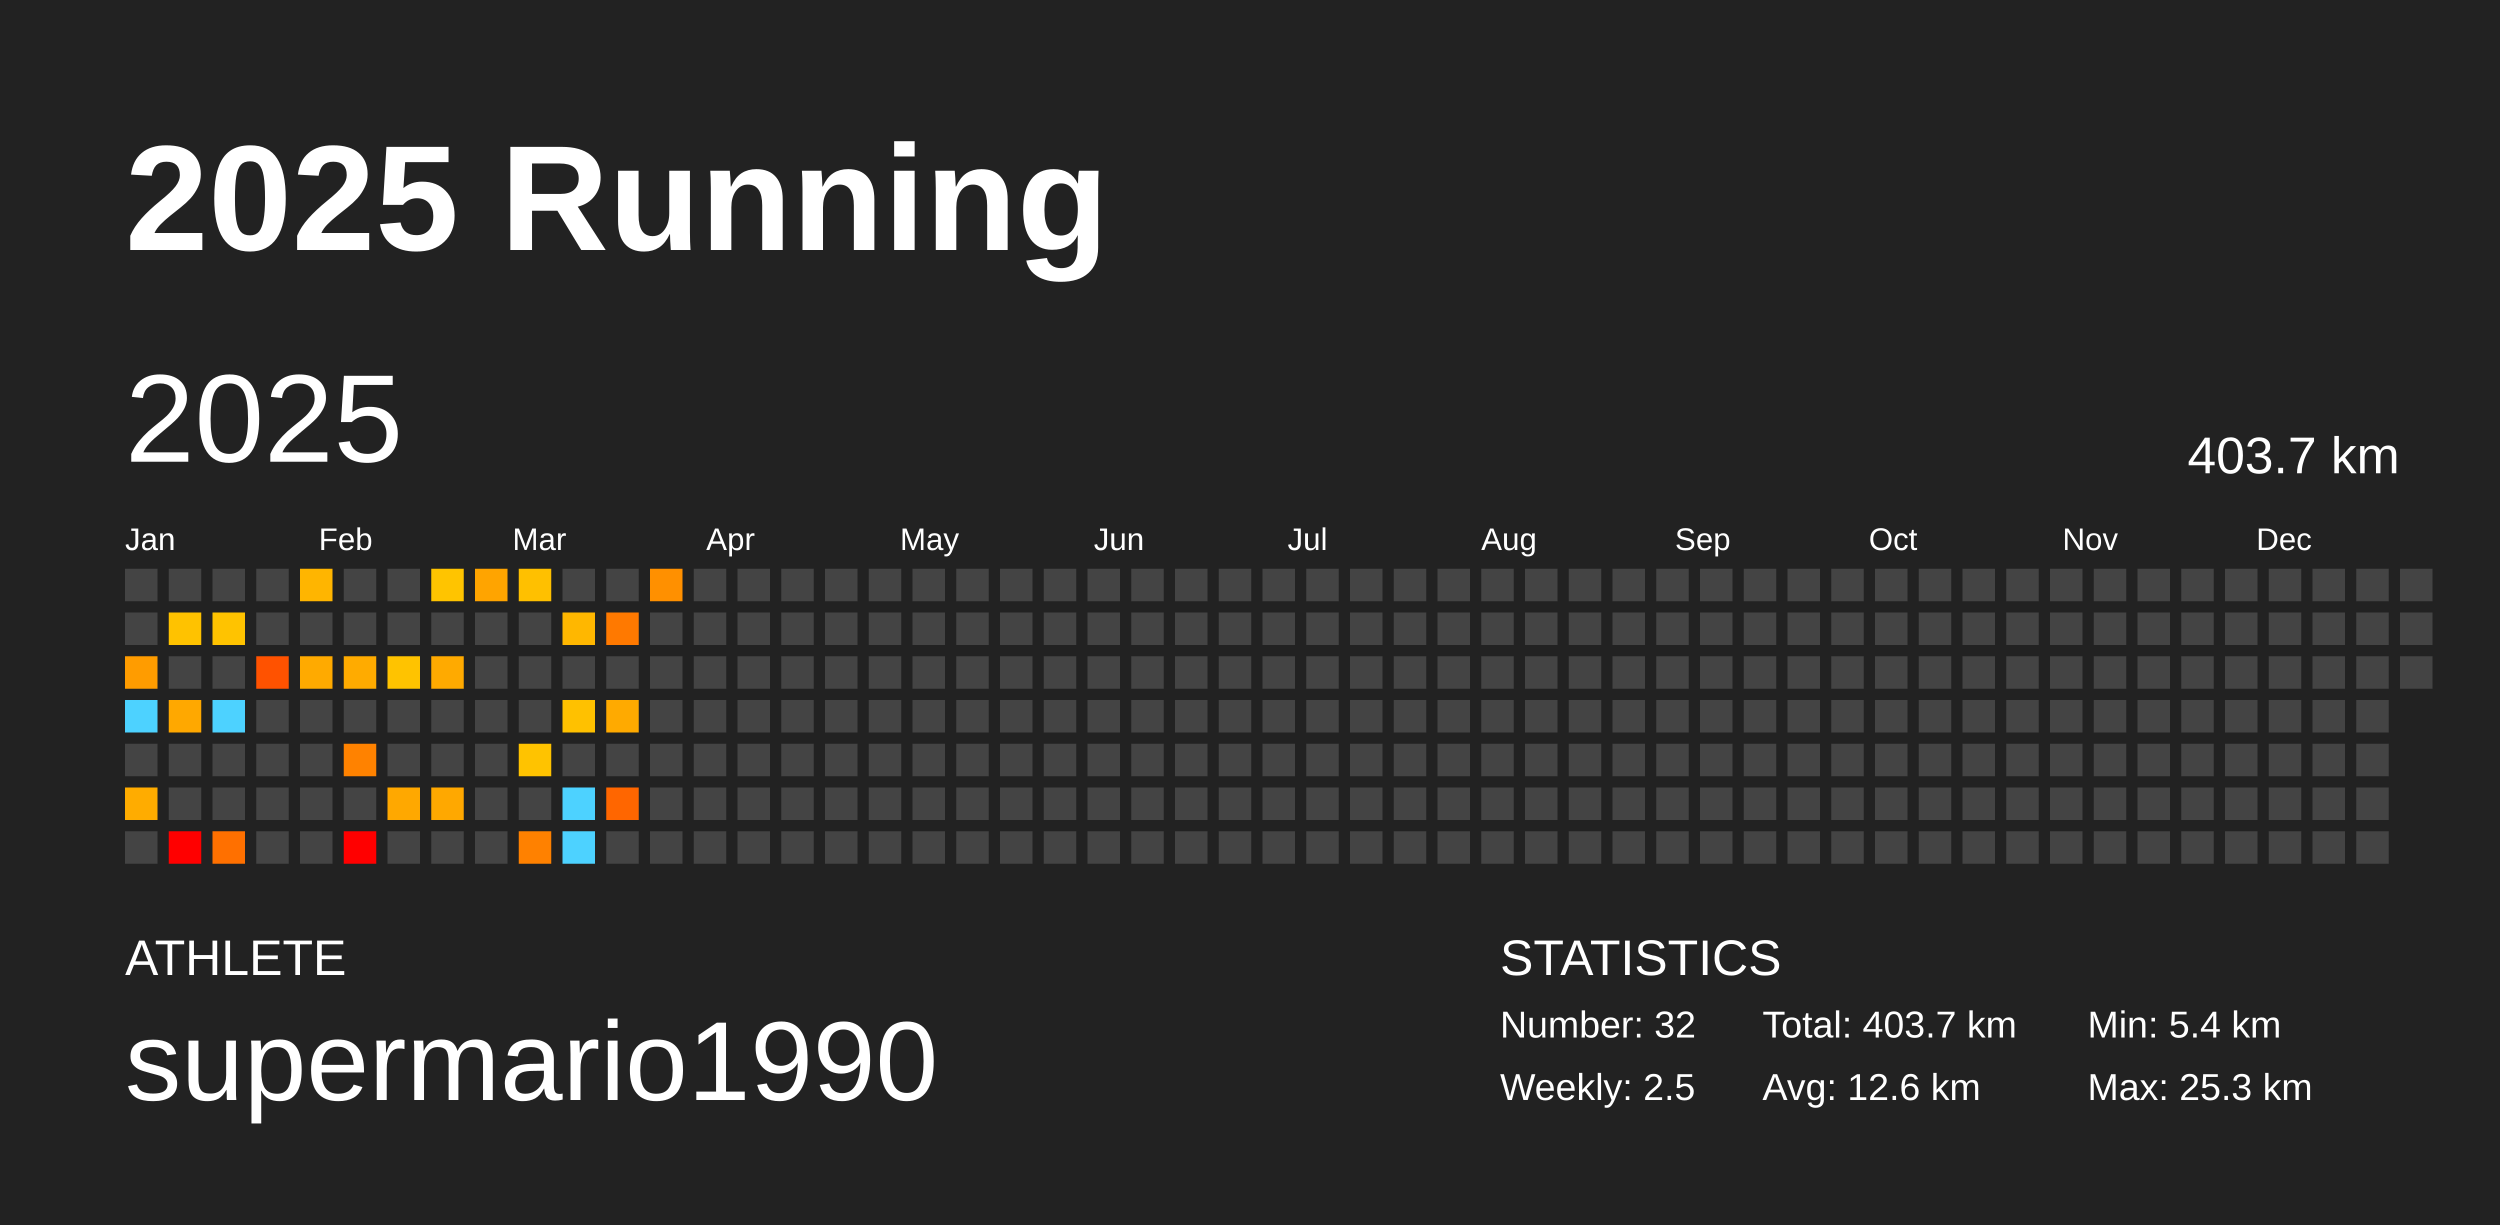
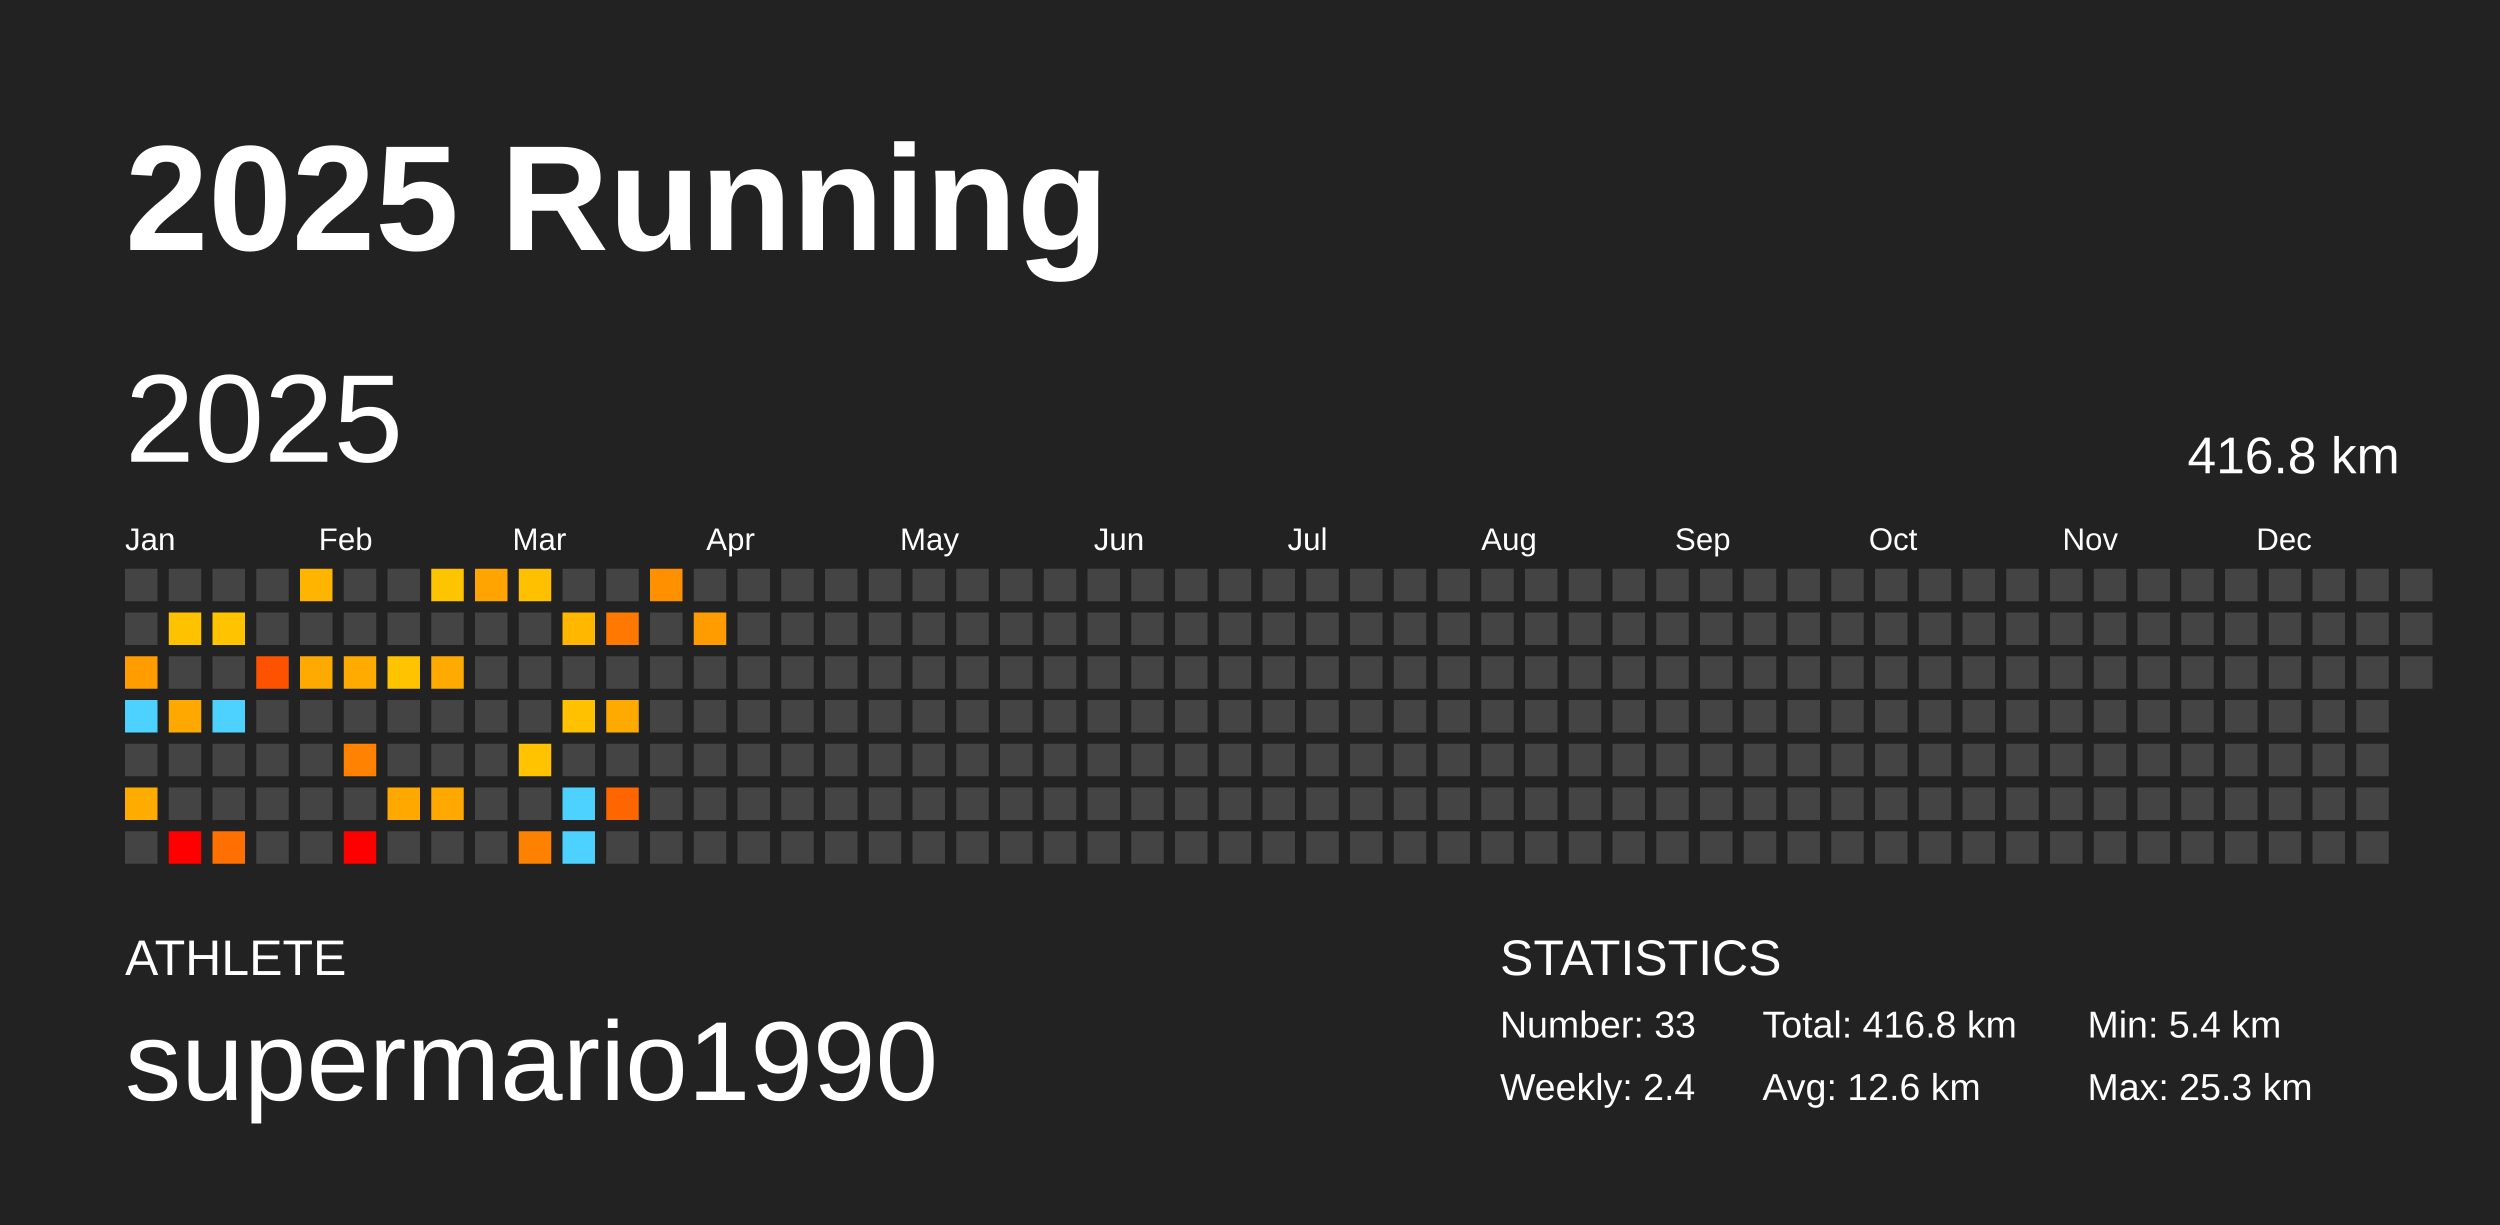
<svg xmlns="http://www.w3.org/2000/svg" baseProfile="full" height="98mm" version="1.1" viewBox="0,0,200,98" width="200mm">
  <defs />
  <rect fill="#222222" height="98" width="200" x="0" y="0" />
  <text fill="#FFFFFF" style="font-size:12px; font-family:Arial; font-weight:bold;" x="10" y="20">2025 Running</text>
  <text fill="#FFFFFF" style="font-size:4px; font-family:Arial" x="10" y="78">ATHLETE</text>
  <text fill="#FFFFFF" style="font-size:9px; font-family:Arial" x="10" y="88">supermario1990</text>
  <text fill="#FFFFFF" style="font-size:4px; font-family:Arial" x="120" y="78">STATISTICS</text>
-   <text fill="#FFFFFF" style="font-size:3px; font-family:Arial" x="120" y="83">Number: 32</text>
-   <text fill="#FFFFFF" style="font-size:3px; font-family:Arial" x="120" y="88">Weekly: 2.5</text>
-   <text fill="#FFFFFF" style="font-size:3px; font-family:Arial" x="141" y="83">Total: 403.7 km</text>
+   <text fill="#FFFFFF" style="font-size:3px; font-family:Arial" x="120" y="83">Number: 33</text>
+   <text fill="#FFFFFF" style="font-size:3px; font-family:Arial" x="120" y="88">Weekly: 2.4</text>
+   <text fill="#FFFFFF" style="font-size:3px; font-family:Arial" x="141" y="83">Total: 416.8 km</text>
  <text fill="#FFFFFF" style="font-size:3px; font-family:Arial" x="141" y="88">Avg: 12.6 km</text>
  <text fill="#FFFFFF" style="font-size:3px; font-family:Arial" x="167" y="83">Min: 5.4 km</text>
  <text fill="#FFFFFF" style="font-size:3px; font-family:Arial" x="167" y="88">Max: 25.3 km</text>
  <text dominant-baseline="hanging" fill="#FFFFFF" style="font-size:10.0px; font-family:Arial;" x="10" y="30">2025</text>
-   <text dominant-baseline="hanging" fill="#FFFFFF" style="font-size:4.125px; font-family:Arial;" x="175" y="35">403.7 km</text>
+   <text dominant-baseline="hanging" fill="#FFFFFF" style="font-size:4.125px; font-family:Arial;" x="175" y="35">416.8 km</text>
  <text fill="#FFFFFF" style="font-size:2.5px; font-family:Arial" x="10.0" y="44">Jan</text>
  <text fill="#FFFFFF" style="font-size:2.5px; font-family:Arial" x="25.5" y="44">Feb</text>
  <text fill="#FFFFFF" style="font-size:2.5px; font-family:Arial" x="41.0" y="44">Mar</text>
  <text fill="#FFFFFF" style="font-size:2.5px; font-family:Arial" x="56.5" y="44">Apr</text>
  <text fill="#FFFFFF" style="font-size:2.5px; font-family:Arial" x="72.0" y="44">May</text>
  <text fill="#FFFFFF" style="font-size:2.5px; font-family:Arial" x="87.5" y="44">Jun</text>
  <text fill="#FFFFFF" style="font-size:2.5px; font-family:Arial" x="103.0" y="44">Jul</text>
  <text fill="#FFFFFF" style="font-size:2.5px; font-family:Arial" x="118.5" y="44">Aug</text>
  <text fill="#FFFFFF" style="font-size:2.5px; font-family:Arial" x="134.0" y="44">Sep</text>
  <text fill="#FFFFFF" style="font-size:2.5px; font-family:Arial" x="149.5" y="44">Oct</text>
  <text fill="#FFFFFF" style="font-size:2.5px; font-family:Arial" x="165.0" y="44">Nov</text>
  <text fill="#FFFFFF" style="font-size:2.5px; font-family:Arial" x="180.5" y="44">Dec</text>
  <rect fill="#444444" height="2.6" width="2.6" x="10.0" y="45.5" />
  <rect fill="#444444" height="2.6" width="2.6" x="10.0" y="49.0" />
  <rect fill="#ff9c00" height="2.6" width="2.6" x="10.0" y="52.5" />
  <rect fill="#4dd2ff" height="2.6" width="2.6" x="10.0" y="56.0" />
  <rect fill="#444444" height="2.6" width="2.6" x="10.0" y="59.5" />
  <rect fill="#ffac00" height="2.6" width="2.6" x="10.0" y="63.0" />
  <rect fill="#444444" height="2.6" width="2.6" x="10.0" y="66.5" />
  <rect fill="#444444" height="2.6" width="2.6" x="13.5" y="45.5" />
  <rect fill="#ffc200" height="2.6" width="2.6" x="13.5" y="49.0" />
  <rect fill="#444444" height="2.6" width="2.6" x="13.5" y="52.5" />
  <rect fill="#ffa800" height="2.6" width="2.6" x="13.5" y="56.0" />
  <rect fill="#444444" height="2.6" width="2.6" x="13.5" y="59.5" />
  <rect fill="#444444" height="2.6" width="2.6" x="13.5" y="63.0" />
  <rect fill="red" height="2.6" width="2.6" x="13.5" y="66.5" />
  <rect fill="#444444" height="2.6" width="2.6" x="17.0" y="45.5" />
  <rect fill="#ffc300" height="2.6" width="2.6" x="17.0" y="49.0" />
  <rect fill="#444444" height="2.6" width="2.6" x="17.0" y="52.5" />
  <rect fill="#4dd2ff" height="2.6" width="2.6" x="17.0" y="56.0" />
  <rect fill="#444444" height="2.6" width="2.6" x="17.0" y="59.5" />
  <rect fill="#444444" height="2.6" width="2.6" x="17.0" y="63.0" />
  <rect fill="#ff7000" height="2.6" width="2.6" x="17.0" y="66.5" />
  <rect fill="#444444" height="2.6" width="2.6" x="20.5" y="45.5" />
  <rect fill="#444444" height="2.6" width="2.6" x="20.5" y="49.0" />
  <rect fill="#ff5200" height="2.6" width="2.6" x="20.5" y="52.5" />
  <rect fill="#444444" height="2.6" width="2.6" x="20.5" y="56.0" />
  <rect fill="#444444" height="2.6" width="2.6" x="20.5" y="59.5" />
  <rect fill="#444444" height="2.6" width="2.6" x="20.5" y="63.0" />
  <rect fill="#444444" height="2.6" width="2.6" x="20.5" y="66.5" />
  <rect fill="#ffb500" height="2.6" width="2.6" x="24.0" y="45.5" />
  <rect fill="#444444" height="2.6" width="2.6" x="24.0" y="49.0" />
  <rect fill="#ffaa00" height="2.6" width="2.6" x="24.0" y="52.5" />
  <rect fill="#444444" height="2.6" width="2.6" x="24.0" y="56.0" />
  <rect fill="#444444" height="2.6" width="2.6" x="24.0" y="59.5" />
  <rect fill="#444444" height="2.6" width="2.6" x="24.0" y="63.0" />
  <rect fill="#444444" height="2.6" width="2.6" x="24.0" y="66.5" />
  <rect fill="#444444" height="2.6" width="2.6" x="27.5" y="45.5" />
  <rect fill="#444444" height="2.6" width="2.6" x="27.5" y="49.0" />
  <rect fill="#ffab00" height="2.6" width="2.6" x="27.5" y="52.5" />
  <rect fill="#444444" height="2.6" width="2.6" x="27.5" y="56.0" />
  <rect fill="#ff8200" height="2.6" width="2.6" x="27.5" y="59.5" />
  <rect fill="#444444" height="2.6" width="2.6" x="27.5" y="63.0" />
  <rect fill="red" height="2.6" width="2.6" x="27.5" y="66.5" />
  <rect fill="#444444" height="2.6" width="2.6" x="31.0" y="45.5" />
  <rect fill="#444444" height="2.6" width="2.6" x="31.0" y="49.0" />
  <rect fill="#ffc300" height="2.6" width="2.6" x="31.0" y="52.5" />
  <rect fill="#444444" height="2.6" width="2.6" x="31.0" y="56.0" />
  <rect fill="#444444" height="2.6" width="2.6" x="31.0" y="59.5" />
  <rect fill="#ffa800" height="2.6" width="2.6" x="31.0" y="63.0" />
  <rect fill="#444444" height="2.6" width="2.6" x="31.0" y="66.5" />
  <rect fill="#ffc400" height="2.6" width="2.6" x="34.5" y="45.5" />
  <rect fill="#444444" height="2.6" width="2.6" x="34.5" y="49.0" />
  <rect fill="#ffaa00" height="2.6" width="2.6" x="34.5" y="52.5" />
  <rect fill="#444444" height="2.6" width="2.6" x="34.5" y="56.0" />
  <rect fill="#444444" height="2.6" width="2.6" x="34.5" y="59.5" />
  <rect fill="#ffa800" height="2.6" width="2.6" x="34.5" y="63.0" />
  <rect fill="#444444" height="2.6" width="2.6" x="34.5" y="66.5" />
  <rect fill="#ffa400" height="2.6" width="2.6" x="38.0" y="45.5" />
  <rect fill="#444444" height="2.6" width="2.6" x="38.0" y="49.0" />
  <rect fill="#444444" height="2.6" width="2.6" x="38.0" y="52.5" />
  <rect fill="#444444" height="2.6" width="2.6" x="38.0" y="56.0" />
  <rect fill="#444444" height="2.6" width="2.6" x="38.0" y="59.5" />
  <rect fill="#444444" height="2.6" width="2.6" x="38.0" y="63.0" />
  <rect fill="#444444" height="2.6" width="2.6" x="38.0" y="66.5" />
  <rect fill="#ffc000" height="2.6" width="2.6" x="41.5" y="45.5" />
  <rect fill="#444444" height="2.6" width="2.6" x="41.5" y="49.0" />
  <rect fill="#444444" height="2.6" width="2.6" x="41.5" y="52.5" />
  <rect fill="#444444" height="2.6" width="2.6" x="41.5" y="56.0" />
  <rect fill="#ffc300" height="2.6" width="2.6" x="41.5" y="59.5" />
  <rect fill="#444444" height="2.6" width="2.6" x="41.5" y="63.0" />
  <rect fill="#ff8100" height="2.6" width="2.6" x="41.5" y="66.5" />
  <rect fill="#444444" height="2.6" width="2.6" x="45.0" y="45.5" />
  <rect fill="#ffb700" height="2.6" width="2.6" x="45.0" y="49.0" />
  <rect fill="#444444" height="2.6" width="2.6" x="45.0" y="52.5" />
  <rect fill="#ffc100" height="2.6" width="2.6" x="45.0" y="56.0" />
  <rect fill="#444444" height="2.6" width="2.6" x="45.0" y="59.5" />
  <rect fill="#4dd2ff" height="2.6" width="2.6" x="45.0" y="63.0" />
  <rect fill="#4dd2ff" height="2.6" width="2.6" x="45.0" y="66.5" />
  <rect fill="#444444" height="2.6" width="2.6" x="48.5" y="45.5" />
  <rect fill="#ff7900" height="2.6" width="2.6" x="48.5" y="49.0" />
  <rect fill="#444444" height="2.6" width="2.6" x="48.5" y="52.5" />
  <rect fill="#ffaa00" height="2.6" width="2.6" x="48.5" y="56.0" />
  <rect fill="#444444" height="2.6" width="2.6" x="48.5" y="59.5" />
  <rect fill="#ff6600" height="2.6" width="2.6" x="48.5" y="63.0" />
  <rect fill="#444444" height="2.6" width="2.6" x="48.5" y="66.5" />
  <rect fill="#ff9000" height="2.6" width="2.6" x="52.0" y="45.5" />
  <rect fill="#444444" height="2.6" width="2.6" x="52.0" y="49.0" />
  <rect fill="#444444" height="2.6" width="2.6" x="52.0" y="52.5" />
  <rect fill="#444444" height="2.6" width="2.6" x="52.0" y="56.0" />
  <rect fill="#444444" height="2.6" width="2.6" x="52.0" y="59.5" />
  <rect fill="#444444" height="2.6" width="2.6" x="52.0" y="63.0" />
  <rect fill="#444444" height="2.6" width="2.6" x="52.0" y="66.5" />
  <rect fill="#444444" height="2.6" width="2.6" x="55.5" y="45.5" />
-   <rect fill="#444444" height="2.6" width="2.6" x="55.5" y="49.0" />
+   <rect fill="#ff9c00" height="2.6" width="2.6" x="55.5" y="49.0" />
  <rect fill="#444444" height="2.6" width="2.6" x="55.5" y="52.5" />
  <rect fill="#444444" height="2.6" width="2.6" x="55.5" y="56.0" />
  <rect fill="#444444" height="2.6" width="2.6" x="55.5" y="59.5" />
  <rect fill="#444444" height="2.6" width="2.6" x="55.5" y="63.0" />
  <rect fill="#444444" height="2.6" width="2.6" x="55.5" y="66.5" />
  <rect fill="#444444" height="2.6" width="2.6" x="59.0" y="45.5" />
  <rect fill="#444444" height="2.6" width="2.6" x="59.0" y="49.0" />
  <rect fill="#444444" height="2.6" width="2.6" x="59.0" y="52.5" />
  <rect fill="#444444" height="2.6" width="2.6" x="59.0" y="56.0" />
  <rect fill="#444444" height="2.6" width="2.6" x="59.0" y="59.5" />
  <rect fill="#444444" height="2.6" width="2.6" x="59.0" y="63.0" />
  <rect fill="#444444" height="2.6" width="2.6" x="59.0" y="66.5" />
  <rect fill="#444444" height="2.6" width="2.6" x="62.5" y="45.5" />
  <rect fill="#444444" height="2.6" width="2.6" x="62.5" y="49.0" />
  <rect fill="#444444" height="2.6" width="2.6" x="62.5" y="52.5" />
  <rect fill="#444444" height="2.6" width="2.6" x="62.5" y="56.0" />
  <rect fill="#444444" height="2.6" width="2.6" x="62.5" y="59.5" />
  <rect fill="#444444" height="2.6" width="2.6" x="62.5" y="63.0" />
  <rect fill="#444444" height="2.6" width="2.6" x="62.5" y="66.5" />
  <rect fill="#444444" height="2.6" width="2.6" x="66.0" y="45.5" />
  <rect fill="#444444" height="2.6" width="2.6" x="66.0" y="49.0" />
  <rect fill="#444444" height="2.6" width="2.6" x="66.0" y="52.5" />
  <rect fill="#444444" height="2.6" width="2.6" x="66.0" y="56.0" />
  <rect fill="#444444" height="2.6" width="2.6" x="66.0" y="59.5" />
  <rect fill="#444444" height="2.6" width="2.6" x="66.0" y="63.0" />
  <rect fill="#444444" height="2.6" width="2.6" x="66.0" y="66.5" />
  <rect fill="#444444" height="2.6" width="2.6" x="69.5" y="45.5" />
  <rect fill="#444444" height="2.6" width="2.6" x="69.5" y="49.0" />
  <rect fill="#444444" height="2.6" width="2.6" x="69.5" y="52.5" />
  <rect fill="#444444" height="2.6" width="2.6" x="69.5" y="56.0" />
  <rect fill="#444444" height="2.6" width="2.6" x="69.5" y="59.5" />
  <rect fill="#444444" height="2.6" width="2.6" x="69.5" y="63.0" />
  <rect fill="#444444" height="2.6" width="2.6" x="69.5" y="66.5" />
  <rect fill="#444444" height="2.6" width="2.6" x="73.0" y="45.5" />
  <rect fill="#444444" height="2.6" width="2.6" x="73.0" y="49.0" />
  <rect fill="#444444" height="2.6" width="2.6" x="73.0" y="52.5" />
  <rect fill="#444444" height="2.6" width="2.6" x="73.0" y="56.0" />
  <rect fill="#444444" height="2.6" width="2.6" x="73.0" y="59.5" />
  <rect fill="#444444" height="2.6" width="2.6" x="73.0" y="63.0" />
  <rect fill="#444444" height="2.6" width="2.6" x="73.0" y="66.5" />
  <rect fill="#444444" height="2.6" width="2.6" x="76.5" y="45.5" />
  <rect fill="#444444" height="2.6" width="2.6" x="76.5" y="49.0" />
  <rect fill="#444444" height="2.6" width="2.6" x="76.5" y="52.5" />
  <rect fill="#444444" height="2.6" width="2.6" x="76.5" y="56.0" />
  <rect fill="#444444" height="2.6" width="2.6" x="76.5" y="59.5" />
  <rect fill="#444444" height="2.6" width="2.6" x="76.5" y="63.0" />
  <rect fill="#444444" height="2.6" width="2.6" x="76.5" y="66.5" />
  <rect fill="#444444" height="2.6" width="2.6" x="80.0" y="45.5" />
  <rect fill="#444444" height="2.6" width="2.6" x="80.0" y="49.0" />
  <rect fill="#444444" height="2.6" width="2.6" x="80.0" y="52.5" />
  <rect fill="#444444" height="2.6" width="2.6" x="80.0" y="56.0" />
  <rect fill="#444444" height="2.6" width="2.6" x="80.0" y="59.5" />
  <rect fill="#444444" height="2.6" width="2.6" x="80.0" y="63.0" />
  <rect fill="#444444" height="2.6" width="2.6" x="80.0" y="66.5" />
  <rect fill="#444444" height="2.6" width="2.6" x="83.5" y="45.5" />
  <rect fill="#444444" height="2.6" width="2.6" x="83.5" y="49.0" />
  <rect fill="#444444" height="2.6" width="2.6" x="83.5" y="52.5" />
  <rect fill="#444444" height="2.6" width="2.6" x="83.5" y="56.0" />
  <rect fill="#444444" height="2.6" width="2.6" x="83.5" y="59.5" />
  <rect fill="#444444" height="2.6" width="2.6" x="83.5" y="63.0" />
  <rect fill="#444444" height="2.6" width="2.6" x="83.5" y="66.5" />
  <rect fill="#444444" height="2.6" width="2.6" x="87.0" y="45.5" />
  <rect fill="#444444" height="2.6" width="2.6" x="87.0" y="49.0" />
  <rect fill="#444444" height="2.6" width="2.6" x="87.0" y="52.5" />
  <rect fill="#444444" height="2.6" width="2.6" x="87.0" y="56.0" />
  <rect fill="#444444" height="2.6" width="2.6" x="87.0" y="59.5" />
  <rect fill="#444444" height="2.6" width="2.6" x="87.0" y="63.0" />
  <rect fill="#444444" height="2.6" width="2.6" x="87.0" y="66.5" />
  <rect fill="#444444" height="2.6" width="2.6" x="90.5" y="45.5" />
  <rect fill="#444444" height="2.6" width="2.6" x="90.5" y="49.0" />
  <rect fill="#444444" height="2.6" width="2.6" x="90.5" y="52.5" />
  <rect fill="#444444" height="2.6" width="2.6" x="90.5" y="56.0" />
  <rect fill="#444444" height="2.6" width="2.6" x="90.5" y="59.5" />
  <rect fill="#444444" height="2.6" width="2.6" x="90.5" y="63.0" />
  <rect fill="#444444" height="2.6" width="2.6" x="90.5" y="66.5" />
  <rect fill="#444444" height="2.6" width="2.6" x="94.0" y="45.5" />
  <rect fill="#444444" height="2.6" width="2.6" x="94.0" y="49.0" />
  <rect fill="#444444" height="2.6" width="2.6" x="94.0" y="52.5" />
  <rect fill="#444444" height="2.6" width="2.6" x="94.0" y="56.0" />
  <rect fill="#444444" height="2.6" width="2.6" x="94.0" y="59.5" />
  <rect fill="#444444" height="2.6" width="2.6" x="94.0" y="63.0" />
  <rect fill="#444444" height="2.6" width="2.6" x="94.0" y="66.5" />
  <rect fill="#444444" height="2.6" width="2.6" x="97.5" y="45.5" />
  <rect fill="#444444" height="2.6" width="2.6" x="97.5" y="49.0" />
  <rect fill="#444444" height="2.6" width="2.6" x="97.5" y="52.5" />
  <rect fill="#444444" height="2.6" width="2.6" x="97.5" y="56.0" />
  <rect fill="#444444" height="2.6" width="2.6" x="97.5" y="59.5" />
  <rect fill="#444444" height="2.6" width="2.6" x="97.5" y="63.0" />
  <rect fill="#444444" height="2.6" width="2.6" x="97.5" y="66.5" />
  <rect fill="#444444" height="2.6" width="2.6" x="101.0" y="45.5" />
  <rect fill="#444444" height="2.6" width="2.6" x="101.0" y="49.0" />
  <rect fill="#444444" height="2.6" width="2.6" x="101.0" y="52.5" />
  <rect fill="#444444" height="2.6" width="2.6" x="101.0" y="56.0" />
  <rect fill="#444444" height="2.6" width="2.6" x="101.0" y="59.5" />
  <rect fill="#444444" height="2.6" width="2.6" x="101.0" y="63.0" />
  <rect fill="#444444" height="2.6" width="2.6" x="101.0" y="66.5" />
  <rect fill="#444444" height="2.6" width="2.6" x="104.5" y="45.5" />
  <rect fill="#444444" height="2.6" width="2.6" x="104.5" y="49.0" />
  <rect fill="#444444" height="2.6" width="2.6" x="104.5" y="52.5" />
  <rect fill="#444444" height="2.6" width="2.6" x="104.5" y="56.0" />
  <rect fill="#444444" height="2.6" width="2.6" x="104.5" y="59.5" />
  <rect fill="#444444" height="2.6" width="2.6" x="104.5" y="63.0" />
  <rect fill="#444444" height="2.6" width="2.6" x="104.5" y="66.5" />
  <rect fill="#444444" height="2.6" width="2.6" x="108.0" y="45.5" />
  <rect fill="#444444" height="2.6" width="2.6" x="108.0" y="49.0" />
  <rect fill="#444444" height="2.6" width="2.6" x="108.0" y="52.5" />
  <rect fill="#444444" height="2.6" width="2.6" x="108.0" y="56.0" />
  <rect fill="#444444" height="2.6" width="2.6" x="108.0" y="59.5" />
  <rect fill="#444444" height="2.6" width="2.6" x="108.0" y="63.0" />
  <rect fill="#444444" height="2.6" width="2.6" x="108.0" y="66.5" />
  <rect fill="#444444" height="2.6" width="2.6" x="111.5" y="45.5" />
  <rect fill="#444444" height="2.6" width="2.6" x="111.5" y="49.0" />
  <rect fill="#444444" height="2.6" width="2.6" x="111.5" y="52.5" />
  <rect fill="#444444" height="2.6" width="2.6" x="111.5" y="56.0" />
  <rect fill="#444444" height="2.6" width="2.6" x="111.5" y="59.5" />
  <rect fill="#444444" height="2.6" width="2.6" x="111.5" y="63.0" />
  <rect fill="#444444" height="2.6" width="2.6" x="111.5" y="66.5" />
  <rect fill="#444444" height="2.6" width="2.6" x="115.0" y="45.5" />
  <rect fill="#444444" height="2.6" width="2.6" x="115.0" y="49.0" />
  <rect fill="#444444" height="2.6" width="2.6" x="115.0" y="52.5" />
  <rect fill="#444444" height="2.6" width="2.6" x="115.0" y="56.0" />
  <rect fill="#444444" height="2.6" width="2.6" x="115.0" y="59.5" />
  <rect fill="#444444" height="2.6" width="2.6" x="115.0" y="63.0" />
  <rect fill="#444444" height="2.6" width="2.6" x="115.0" y="66.5" />
  <rect fill="#444444" height="2.6" width="2.6" x="118.5" y="45.5" />
  <rect fill="#444444" height="2.6" width="2.6" x="118.5" y="49.0" />
  <rect fill="#444444" height="2.6" width="2.6" x="118.5" y="52.5" />
  <rect fill="#444444" height="2.6" width="2.6" x="118.5" y="56.0" />
  <rect fill="#444444" height="2.6" width="2.6" x="118.5" y="59.5" />
  <rect fill="#444444" height="2.6" width="2.6" x="118.5" y="63.0" />
  <rect fill="#444444" height="2.6" width="2.6" x="118.5" y="66.5" />
  <rect fill="#444444" height="2.6" width="2.6" x="122.0" y="45.5" />
  <rect fill="#444444" height="2.6" width="2.6" x="122.0" y="49.0" />
  <rect fill="#444444" height="2.6" width="2.6" x="122.0" y="52.5" />
  <rect fill="#444444" height="2.6" width="2.6" x="122.0" y="56.0" />
  <rect fill="#444444" height="2.6" width="2.6" x="122.0" y="59.5" />
  <rect fill="#444444" height="2.6" width="2.6" x="122.0" y="63.0" />
  <rect fill="#444444" height="2.6" width="2.6" x="122.0" y="66.5" />
  <rect fill="#444444" height="2.6" width="2.6" x="125.5" y="45.5" />
  <rect fill="#444444" height="2.6" width="2.6" x="125.5" y="49.0" />
  <rect fill="#444444" height="2.6" width="2.6" x="125.5" y="52.5" />
  <rect fill="#444444" height="2.6" width="2.6" x="125.5" y="56.0" />
  <rect fill="#444444" height="2.6" width="2.6" x="125.5" y="59.5" />
  <rect fill="#444444" height="2.6" width="2.6" x="125.5" y="63.0" />
  <rect fill="#444444" height="2.6" width="2.6" x="125.5" y="66.5" />
  <rect fill="#444444" height="2.6" width="2.6" x="129.0" y="45.5" />
  <rect fill="#444444" height="2.6" width="2.6" x="129.0" y="49.0" />
  <rect fill="#444444" height="2.6" width="2.6" x="129.0" y="52.5" />
  <rect fill="#444444" height="2.6" width="2.6" x="129.0" y="56.0" />
  <rect fill="#444444" height="2.6" width="2.6" x="129.0" y="59.5" />
  <rect fill="#444444" height="2.6" width="2.6" x="129.0" y="63.0" />
  <rect fill="#444444" height="2.6" width="2.6" x="129.0" y="66.5" />
  <rect fill="#444444" height="2.6" width="2.6" x="132.5" y="45.5" />
  <rect fill="#444444" height="2.6" width="2.6" x="132.5" y="49.0" />
  <rect fill="#444444" height="2.6" width="2.6" x="132.5" y="52.5" />
  <rect fill="#444444" height="2.6" width="2.6" x="132.5" y="56.0" />
  <rect fill="#444444" height="2.6" width="2.6" x="132.5" y="59.5" />
  <rect fill="#444444" height="2.6" width="2.6" x="132.5" y="63.0" />
  <rect fill="#444444" height="2.6" width="2.6" x="132.5" y="66.5" />
  <rect fill="#444444" height="2.6" width="2.6" x="136.0" y="45.5" />
  <rect fill="#444444" height="2.6" width="2.6" x="136.0" y="49.0" />
  <rect fill="#444444" height="2.6" width="2.6" x="136.0" y="52.5" />
  <rect fill="#444444" height="2.6" width="2.6" x="136.0" y="56.0" />
  <rect fill="#444444" height="2.6" width="2.6" x="136.0" y="59.5" />
  <rect fill="#444444" height="2.6" width="2.6" x="136.0" y="63.0" />
  <rect fill="#444444" height="2.6" width="2.6" x="136.0" y="66.5" />
  <rect fill="#444444" height="2.6" width="2.6" x="139.5" y="45.5" />
  <rect fill="#444444" height="2.6" width="2.6" x="139.5" y="49.0" />
  <rect fill="#444444" height="2.6" width="2.6" x="139.5" y="52.5" />
  <rect fill="#444444" height="2.6" width="2.6" x="139.5" y="56.0" />
  <rect fill="#444444" height="2.6" width="2.6" x="139.5" y="59.5" />
  <rect fill="#444444" height="2.6" width="2.6" x="139.5" y="63.0" />
  <rect fill="#444444" height="2.6" width="2.6" x="139.5" y="66.5" />
  <rect fill="#444444" height="2.6" width="2.6" x="143.0" y="45.5" />
  <rect fill="#444444" height="2.6" width="2.6" x="143.0" y="49.0" />
  <rect fill="#444444" height="2.6" width="2.6" x="143.0" y="52.5" />
  <rect fill="#444444" height="2.6" width="2.6" x="143.0" y="56.0" />
  <rect fill="#444444" height="2.6" width="2.6" x="143.0" y="59.5" />
  <rect fill="#444444" height="2.6" width="2.6" x="143.0" y="63.0" />
  <rect fill="#444444" height="2.6" width="2.6" x="143.0" y="66.5" />
  <rect fill="#444444" height="2.6" width="2.6" x="146.5" y="45.5" />
  <rect fill="#444444" height="2.6" width="2.6" x="146.5" y="49.0" />
  <rect fill="#444444" height="2.6" width="2.6" x="146.5" y="52.5" />
  <rect fill="#444444" height="2.6" width="2.6" x="146.5" y="56.0" />
  <rect fill="#444444" height="2.6" width="2.6" x="146.5" y="59.5" />
  <rect fill="#444444" height="2.6" width="2.6" x="146.5" y="63.0" />
  <rect fill="#444444" height="2.6" width="2.6" x="146.5" y="66.5" />
  <rect fill="#444444" height="2.6" width="2.6" x="150.0" y="45.5" />
  <rect fill="#444444" height="2.6" width="2.6" x="150.0" y="49.0" />
  <rect fill="#444444" height="2.6" width="2.6" x="150.0" y="52.5" />
  <rect fill="#444444" height="2.6" width="2.6" x="150.0" y="56.0" />
  <rect fill="#444444" height="2.6" width="2.6" x="150.0" y="59.5" />
  <rect fill="#444444" height="2.6" width="2.6" x="150.0" y="63.0" />
  <rect fill="#444444" height="2.6" width="2.6" x="150.0" y="66.5" />
  <rect fill="#444444" height="2.6" width="2.6" x="153.5" y="45.5" />
  <rect fill="#444444" height="2.6" width="2.6" x="153.5" y="49.0" />
  <rect fill="#444444" height="2.6" width="2.6" x="153.5" y="52.5" />
  <rect fill="#444444" height="2.6" width="2.6" x="153.5" y="56.0" />
  <rect fill="#444444" height="2.6" width="2.6" x="153.5" y="59.5" />
  <rect fill="#444444" height="2.6" width="2.6" x="153.5" y="63.0" />
  <rect fill="#444444" height="2.6" width="2.6" x="153.5" y="66.5" />
  <rect fill="#444444" height="2.6" width="2.6" x="157.0" y="45.5" />
  <rect fill="#444444" height="2.6" width="2.6" x="157.0" y="49.0" />
  <rect fill="#444444" height="2.6" width="2.6" x="157.0" y="52.5" />
  <rect fill="#444444" height="2.6" width="2.6" x="157.0" y="56.0" />
  <rect fill="#444444" height="2.6" width="2.6" x="157.0" y="59.5" />
  <rect fill="#444444" height="2.6" width="2.6" x="157.0" y="63.0" />
  <rect fill="#444444" height="2.6" width="2.6" x="157.0" y="66.5" />
  <rect fill="#444444" height="2.6" width="2.6" x="160.5" y="45.5" />
  <rect fill="#444444" height="2.6" width="2.6" x="160.5" y="49.0" />
  <rect fill="#444444" height="2.6" width="2.6" x="160.5" y="52.5" />
  <rect fill="#444444" height="2.6" width="2.6" x="160.5" y="56.0" />
  <rect fill="#444444" height="2.6" width="2.6" x="160.5" y="59.5" />
  <rect fill="#444444" height="2.6" width="2.6" x="160.5" y="63.0" />
  <rect fill="#444444" height="2.6" width="2.6" x="160.5" y="66.5" />
  <rect fill="#444444" height="2.6" width="2.6" x="164.0" y="45.5" />
  <rect fill="#444444" height="2.6" width="2.6" x="164.0" y="49.0" />
  <rect fill="#444444" height="2.6" width="2.6" x="164.0" y="52.5" />
  <rect fill="#444444" height="2.6" width="2.6" x="164.0" y="56.0" />
  <rect fill="#444444" height="2.6" width="2.6" x="164.0" y="59.5" />
  <rect fill="#444444" height="2.6" width="2.6" x="164.0" y="63.0" />
  <rect fill="#444444" height="2.6" width="2.6" x="164.0" y="66.5" />
  <rect fill="#444444" height="2.6" width="2.6" x="167.5" y="45.5" />
  <rect fill="#444444" height="2.6" width="2.6" x="167.5" y="49.0" />
  <rect fill="#444444" height="2.6" width="2.6" x="167.5" y="52.5" />
  <rect fill="#444444" height="2.6" width="2.6" x="167.5" y="56.0" />
  <rect fill="#444444" height="2.6" width="2.6" x="167.5" y="59.5" />
  <rect fill="#444444" height="2.6" width="2.6" x="167.5" y="63.0" />
  <rect fill="#444444" height="2.6" width="2.6" x="167.5" y="66.5" />
  <rect fill="#444444" height="2.6" width="2.6" x="171.0" y="45.5" />
  <rect fill="#444444" height="2.6" width="2.6" x="171.0" y="49.0" />
  <rect fill="#444444" height="2.6" width="2.6" x="171.0" y="52.5" />
  <rect fill="#444444" height="2.6" width="2.6" x="171.0" y="56.0" />
  <rect fill="#444444" height="2.6" width="2.6" x="171.0" y="59.5" />
  <rect fill="#444444" height="2.6" width="2.6" x="171.0" y="63.0" />
  <rect fill="#444444" height="2.6" width="2.6" x="171.0" y="66.5" />
  <rect fill="#444444" height="2.6" width="2.6" x="174.5" y="45.5" />
  <rect fill="#444444" height="2.6" width="2.6" x="174.5" y="49.0" />
  <rect fill="#444444" height="2.6" width="2.6" x="174.5" y="52.5" />
  <rect fill="#444444" height="2.6" width="2.6" x="174.5" y="56.0" />
  <rect fill="#444444" height="2.6" width="2.6" x="174.5" y="59.5" />
  <rect fill="#444444" height="2.6" width="2.6" x="174.5" y="63.0" />
  <rect fill="#444444" height="2.6" width="2.6" x="174.5" y="66.5" />
  <rect fill="#444444" height="2.6" width="2.6" x="178.0" y="45.5" />
  <rect fill="#444444" height="2.6" width="2.6" x="178.0" y="49.0" />
  <rect fill="#444444" height="2.6" width="2.6" x="178.0" y="52.5" />
  <rect fill="#444444" height="2.6" width="2.6" x="178.0" y="56.0" />
  <rect fill="#444444" height="2.6" width="2.6" x="178.0" y="59.5" />
  <rect fill="#444444" height="2.6" width="2.6" x="178.0" y="63.0" />
  <rect fill="#444444" height="2.6" width="2.6" x="178.0" y="66.5" />
  <rect fill="#444444" height="2.6" width="2.6" x="181.5" y="45.5" />
  <rect fill="#444444" height="2.6" width="2.6" x="181.5" y="49.0" />
  <rect fill="#444444" height="2.6" width="2.6" x="181.5" y="52.5" />
  <rect fill="#444444" height="2.6" width="2.6" x="181.5" y="56.0" />
  <rect fill="#444444" height="2.6" width="2.6" x="181.5" y="59.5" />
  <rect fill="#444444" height="2.6" width="2.6" x="181.5" y="63.0" />
  <rect fill="#444444" height="2.6" width="2.6" x="181.5" y="66.5" />
  <rect fill="#444444" height="2.6" width="2.6" x="185.0" y="45.5" />
  <rect fill="#444444" height="2.6" width="2.6" x="185.0" y="49.0" />
  <rect fill="#444444" height="2.6" width="2.6" x="185.0" y="52.5" />
  <rect fill="#444444" height="2.6" width="2.6" x="185.0" y="56.0" />
  <rect fill="#444444" height="2.6" width="2.6" x="185.0" y="59.5" />
  <rect fill="#444444" height="2.6" width="2.6" x="185.0" y="63.0" />
  <rect fill="#444444" height="2.6" width="2.6" x="185.0" y="66.5" />
  <rect fill="#444444" height="2.6" width="2.6" x="188.5" y="45.5" />
  <rect fill="#444444" height="2.6" width="2.6" x="188.5" y="49.0" />
  <rect fill="#444444" height="2.6" width="2.6" x="188.5" y="52.5" />
  <rect fill="#444444" height="2.6" width="2.6" x="188.5" y="56.0" />
  <rect fill="#444444" height="2.6" width="2.6" x="188.5" y="59.5" />
  <rect fill="#444444" height="2.6" width="2.6" x="188.5" y="63.0" />
  <rect fill="#444444" height="2.6" width="2.6" x="188.5" y="66.5" />
  <rect fill="#444444" height="2.6" width="2.6" x="192.0" y="45.5" />
  <rect fill="#444444" height="2.6" width="2.6" x="192.0" y="49.0" />
  <rect fill="#444444" height="2.6" width="2.6" x="192.0" y="52.5" />
</svg>
